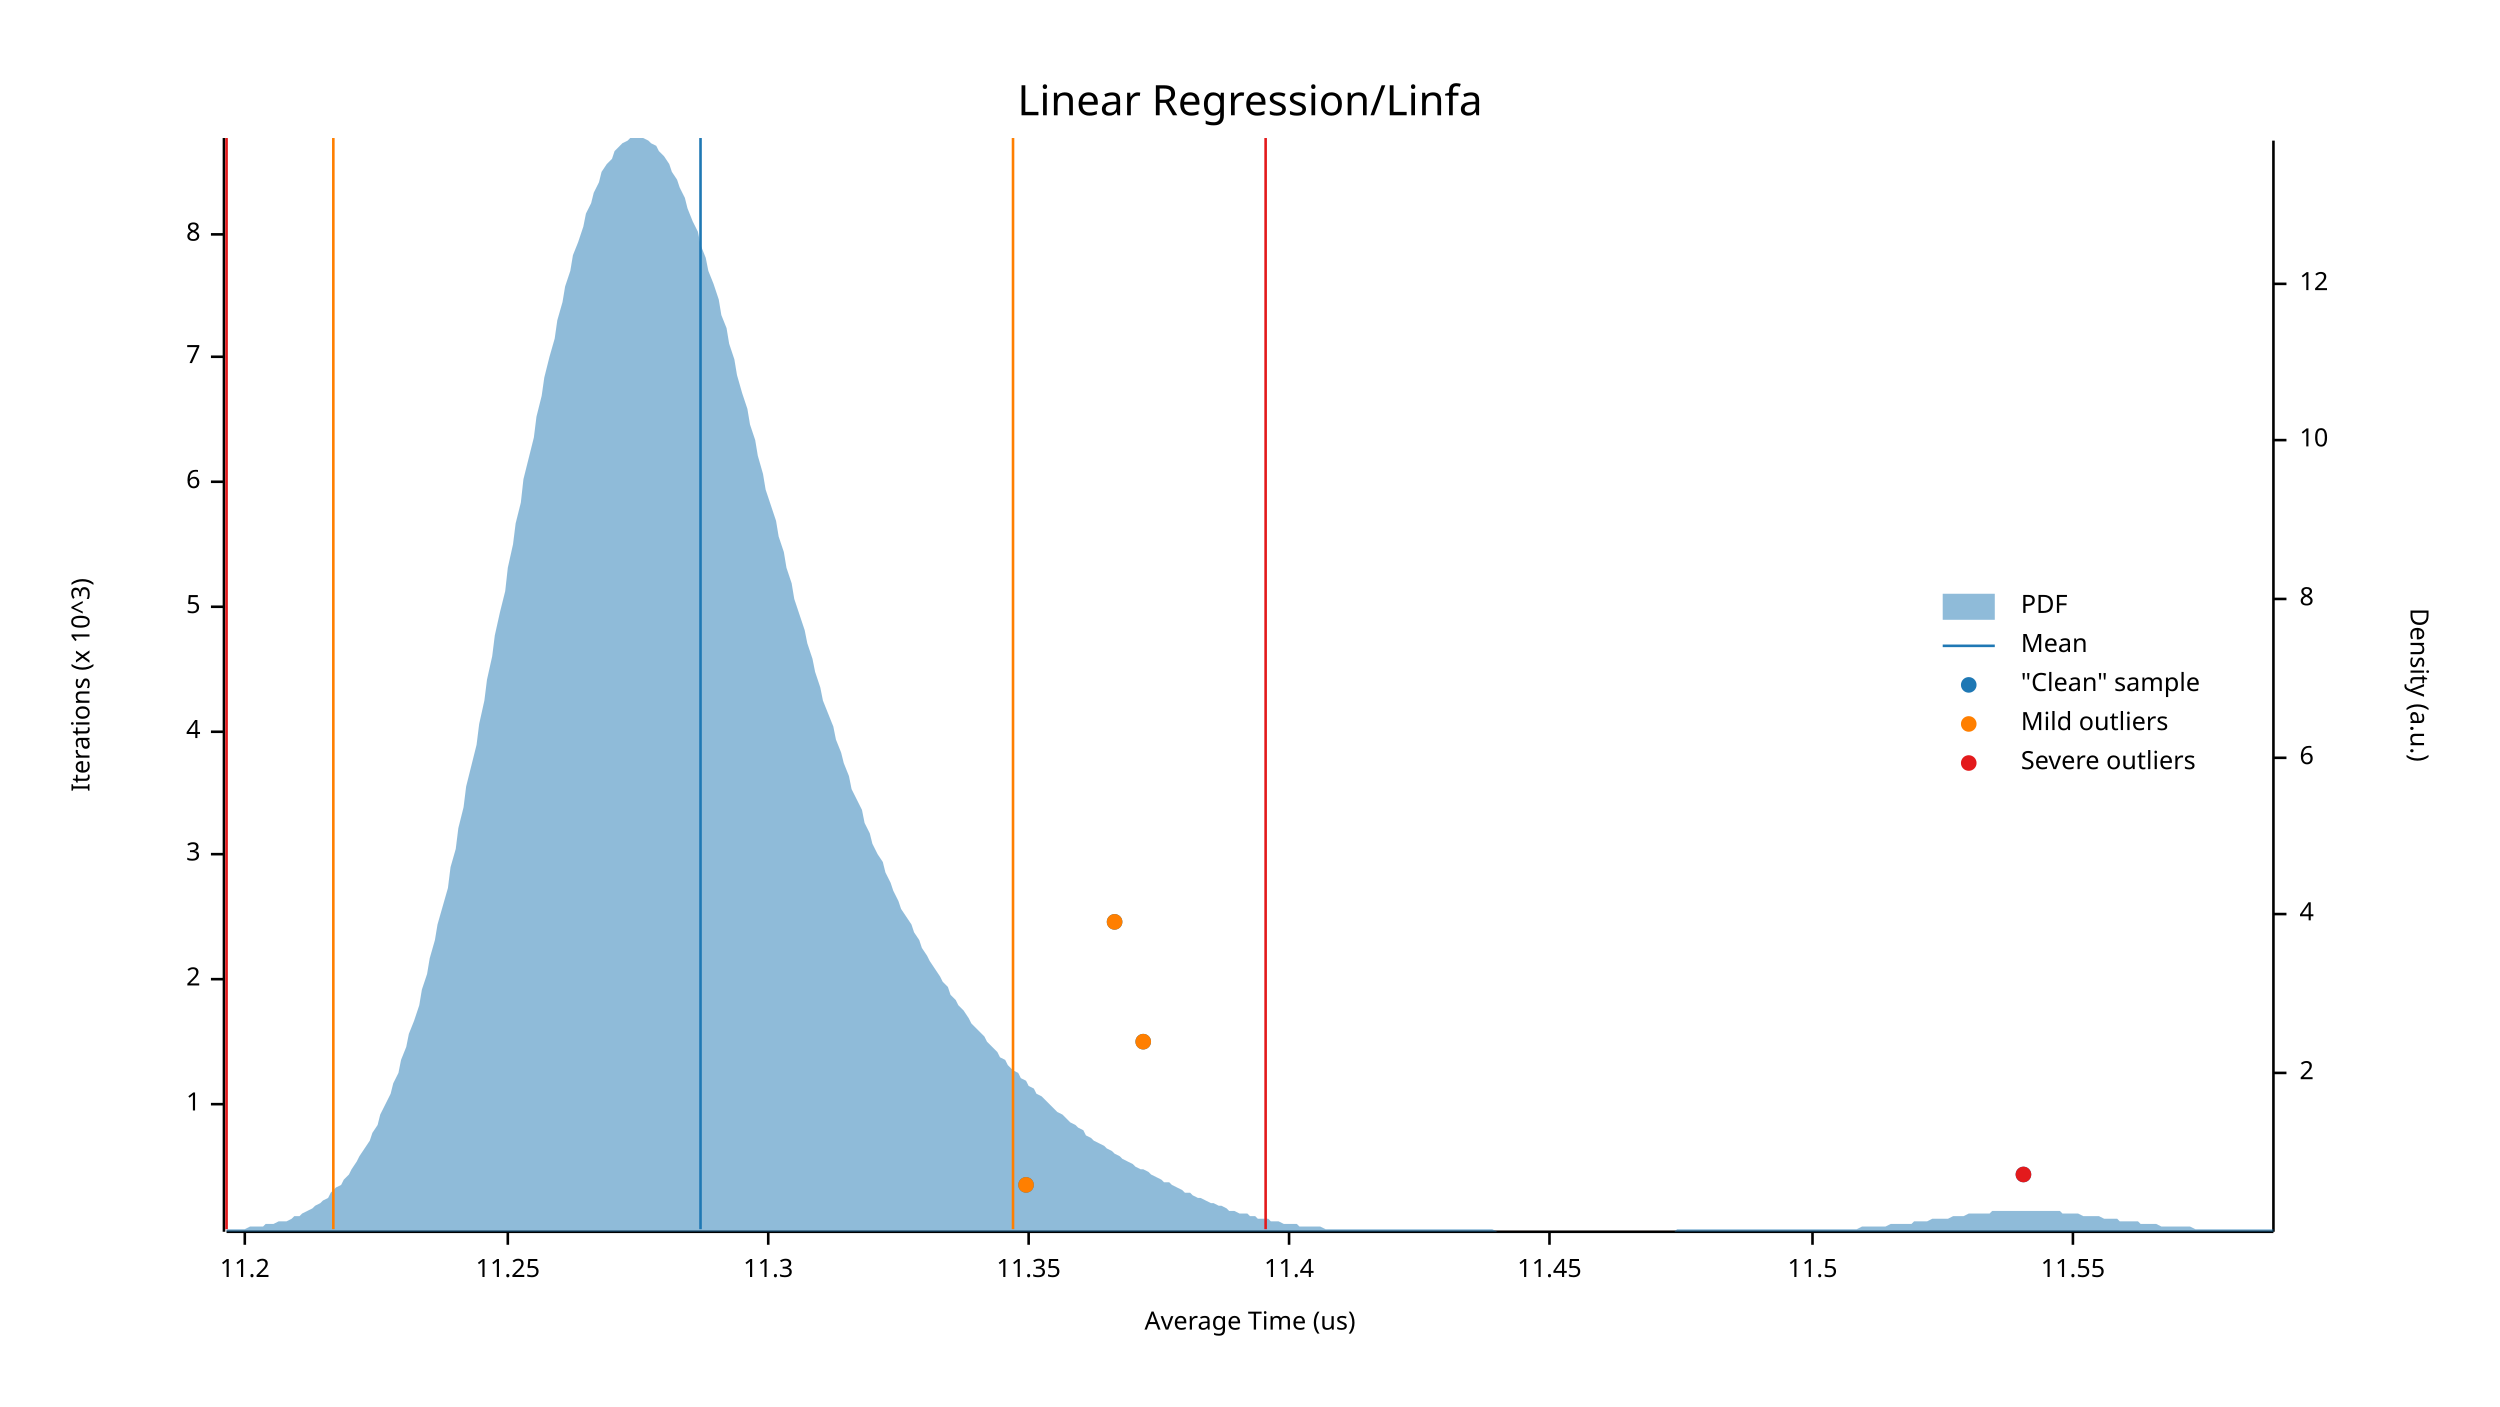
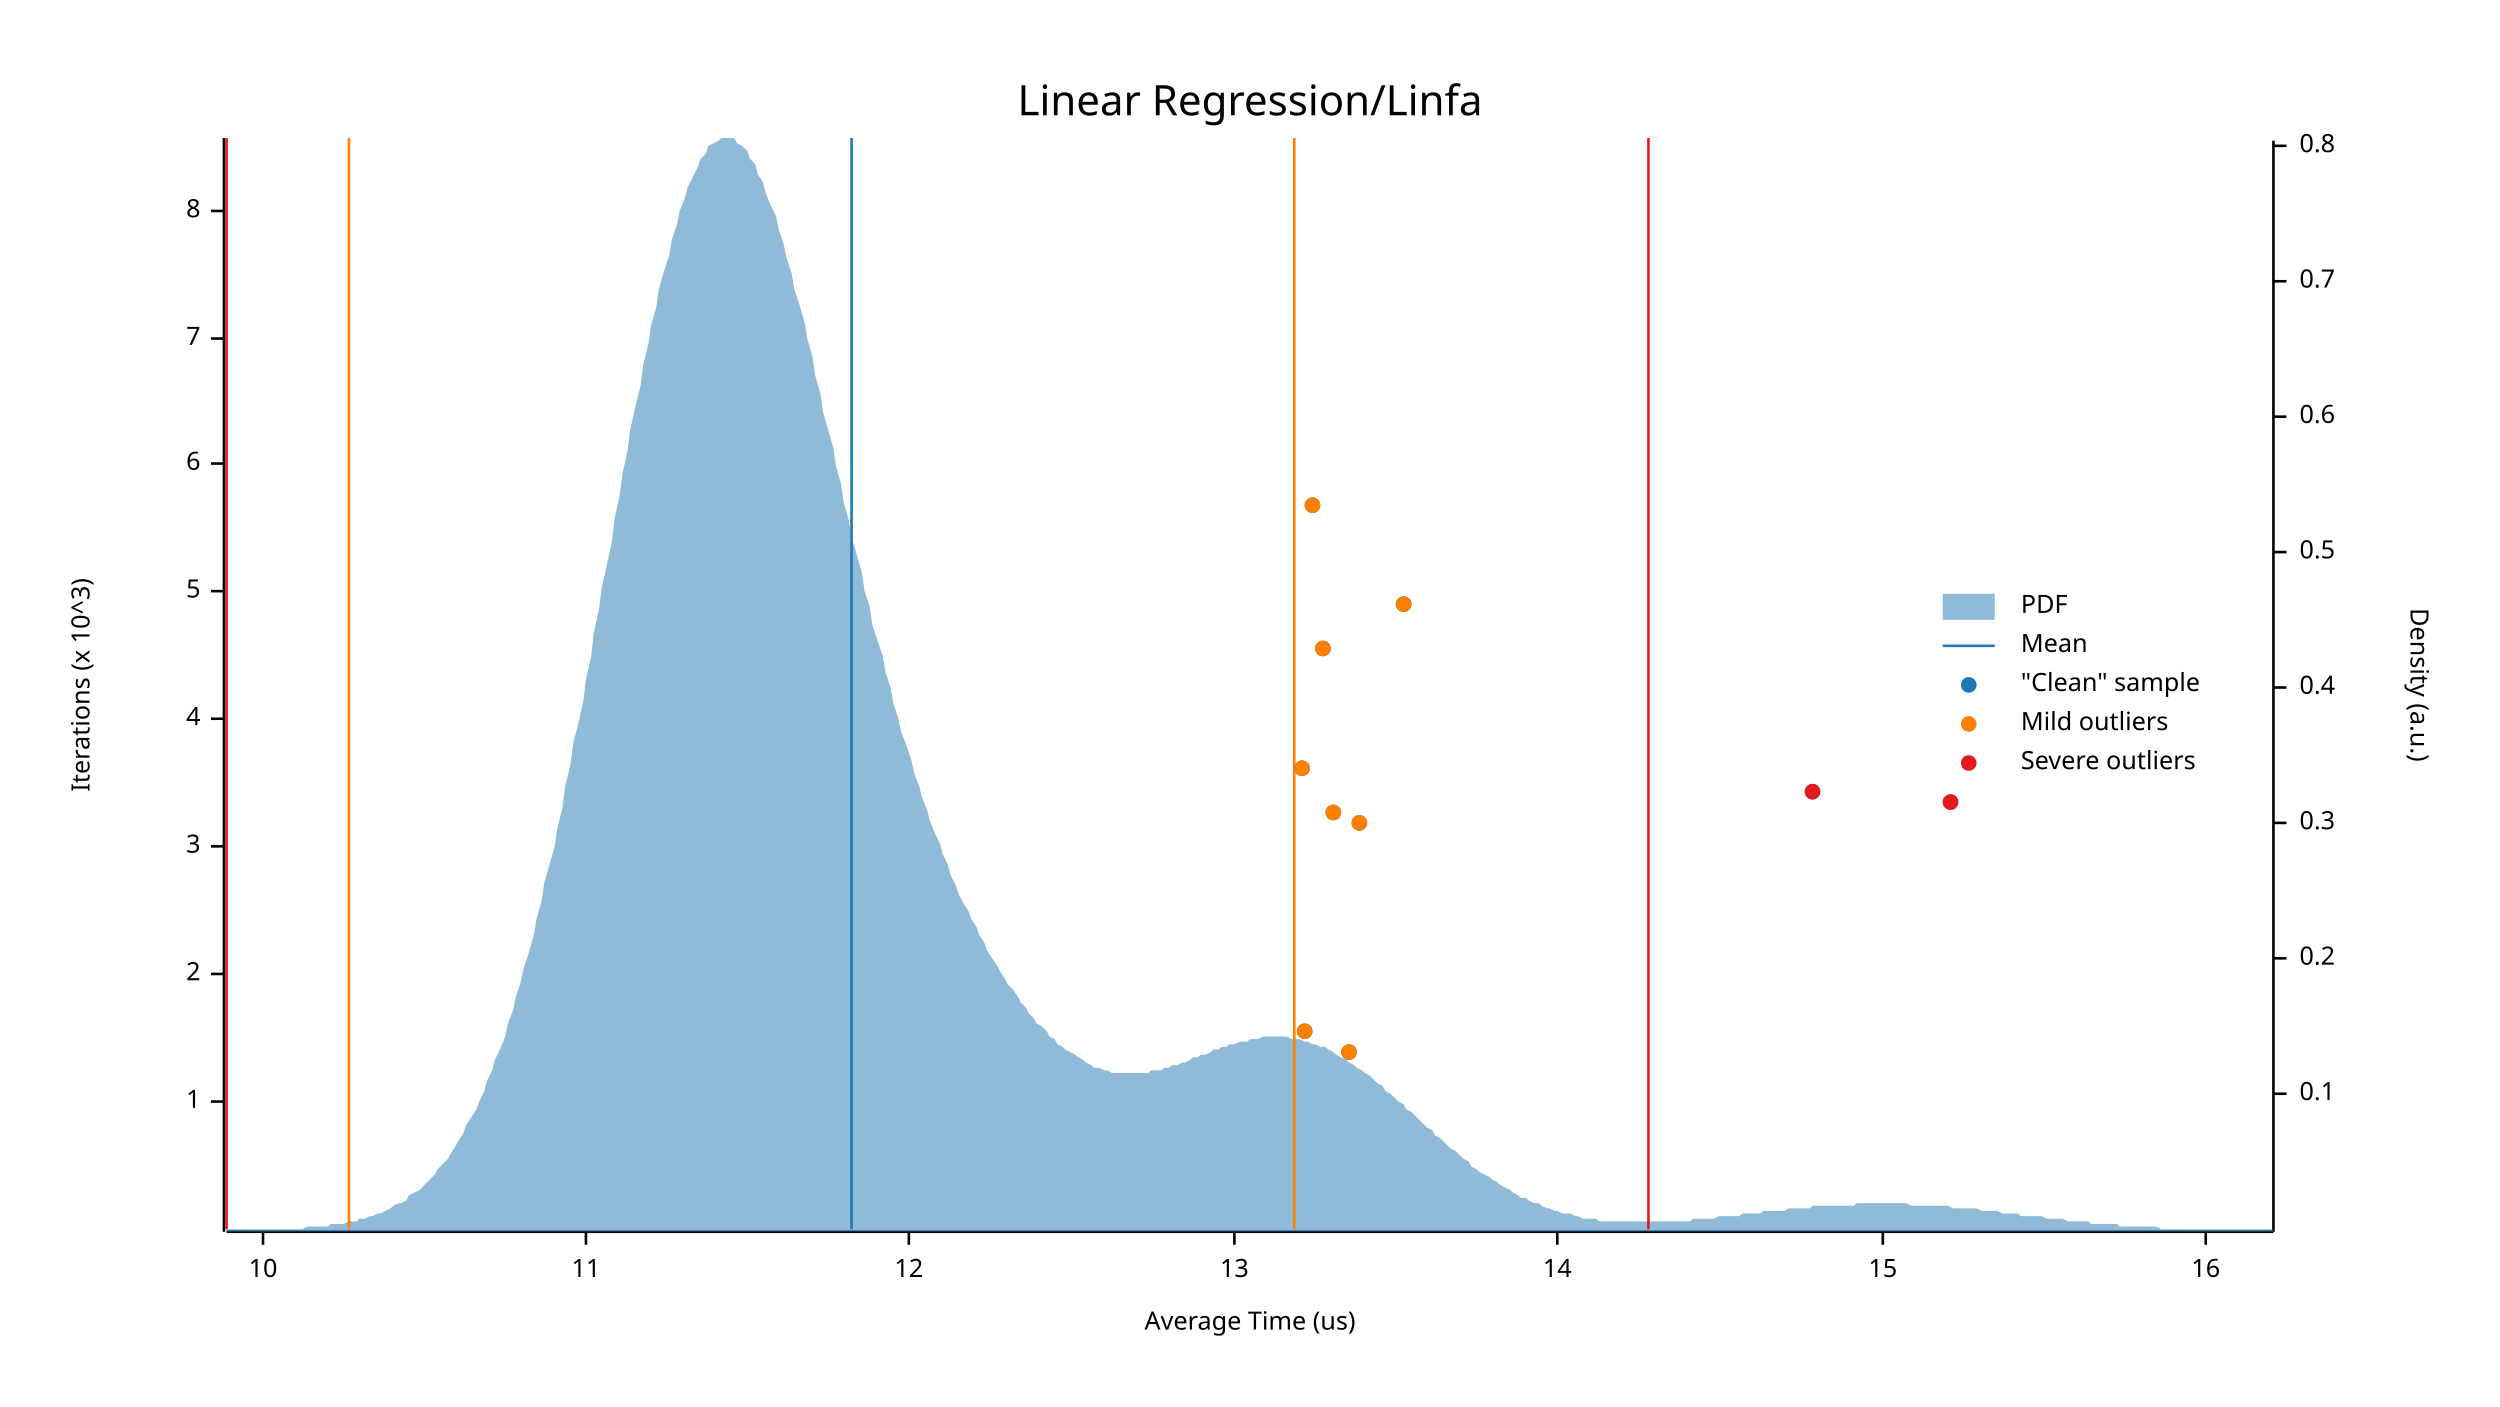
<svg xmlns="http://www.w3.org/2000/svg" width="960" height="540" viewBox="0 0 960 540">
  <text x="480" y="32" dy="0.76em" text-anchor="middle" font-family="sans-serif" font-size="16.129" opacity="1" fill="#000000">
Linear Regression/Linfa
</text>
  <text x="27" y="263" dy="0.76em" text-anchor="middle" font-family="sans-serif" font-size="9.677" opacity="1" fill="#000000" transform="rotate(270, 27, 263)">
Iterations (x 10^3)
</text>
  <text x="480" y="513" dy="-0.5ex" text-anchor="middle" font-family="sans-serif" font-size="9.677" opacity="1" fill="#000000">
Average Time (us)
</text>
  <polyline fill="none" opacity="1" stroke="#000000" stroke-width="1" points="86,53 86,473 " />
-   <text x="77" y="424" dy="0.5ex" text-anchor="end" font-family="sans-serif" font-size="9.677" opacity="1" fill="#000000">
+   <text x="77" y="423" dy="0.5ex" text-anchor="end" font-family="sans-serif" font-size="9.677" opacity="1" fill="#000000">
1
</text>
-   <polyline fill="none" opacity="1" stroke="#000000" stroke-width="1" points="81,424 86,424 " />
-   <text x="77" y="376" dy="0.5ex" text-anchor="end" font-family="sans-serif" font-size="9.677" opacity="1" fill="#000000">
+   <polyline fill="none" opacity="1" stroke="#000000" stroke-width="1" points="81,423 86,423 " />
+   <text x="77" y="374" dy="0.5ex" text-anchor="end" font-family="sans-serif" font-size="9.677" opacity="1" fill="#000000">
2
</text>
-   <polyline fill="none" opacity="1" stroke="#000000" stroke-width="1" points="81,376 86,376 " />
-   <text x="77" y="328" dy="0.5ex" text-anchor="end" font-family="sans-serif" font-size="9.677" opacity="1" fill="#000000">
+   <polyline fill="none" opacity="1" stroke="#000000" stroke-width="1" points="81,374 86,374 " />
+   <text x="77" y="325" dy="0.5ex" text-anchor="end" font-family="sans-serif" font-size="9.677" opacity="1" fill="#000000">
3
</text>
-   <polyline fill="none" opacity="1" stroke="#000000" stroke-width="1" points="81,328 86,328 " />
-   <text x="77" y="281" dy="0.5ex" text-anchor="end" font-family="sans-serif" font-size="9.677" opacity="1" fill="#000000">
+   <polyline fill="none" opacity="1" stroke="#000000" stroke-width="1" points="81,325 86,325 " />
+   <text x="77" y="276" dy="0.5ex" text-anchor="end" font-family="sans-serif" font-size="9.677" opacity="1" fill="#000000">
4
</text>
-   <polyline fill="none" opacity="1" stroke="#000000" stroke-width="1" points="81,281 86,281 " />
-   <text x="77" y="233" dy="0.5ex" text-anchor="end" font-family="sans-serif" font-size="9.677" opacity="1" fill="#000000">
+   <polyline fill="none" opacity="1" stroke="#000000" stroke-width="1" points="81,276 86,276 " />
+   <text x="77" y="227" dy="0.5ex" text-anchor="end" font-family="sans-serif" font-size="9.677" opacity="1" fill="#000000">
5
</text>
-   <polyline fill="none" opacity="1" stroke="#000000" stroke-width="1" points="81,233 86,233 " />
-   <text x="77" y="185" dy="0.5ex" text-anchor="end" font-family="sans-serif" font-size="9.677" opacity="1" fill="#000000">
+   <polyline fill="none" opacity="1" stroke="#000000" stroke-width="1" points="81,227 86,227 " />
+   <text x="77" y="178" dy="0.5ex" text-anchor="end" font-family="sans-serif" font-size="9.677" opacity="1" fill="#000000">
6
</text>
-   <polyline fill="none" opacity="1" stroke="#000000" stroke-width="1" points="81,185 86,185 " />
-   <text x="77" y="137" dy="0.5ex" text-anchor="end" font-family="sans-serif" font-size="9.677" opacity="1" fill="#000000">
+   <polyline fill="none" opacity="1" stroke="#000000" stroke-width="1" points="81,178 86,178 " />
+   <text x="77" y="130" dy="0.5ex" text-anchor="end" font-family="sans-serif" font-size="9.677" opacity="1" fill="#000000">
7
</text>
-   <polyline fill="none" opacity="1" stroke="#000000" stroke-width="1" points="81,137 86,137 " />
-   <text x="77" y="90" dy="0.5ex" text-anchor="end" font-family="sans-serif" font-size="9.677" opacity="1" fill="#000000">
+   <polyline fill="none" opacity="1" stroke="#000000" stroke-width="1" points="81,130 86,130 " />
+   <text x="77" y="81" dy="0.5ex" text-anchor="end" font-family="sans-serif" font-size="9.677" opacity="1" fill="#000000">
8
</text>
-   <polyline fill="none" opacity="1" stroke="#000000" stroke-width="1" points="81,90 86,90 " />
+   <polyline fill="none" opacity="1" stroke="#000000" stroke-width="1" points="81,81 86,81 " />
  <polyline fill="none" opacity="1" stroke="#000000" stroke-width="1" points="87,473 873,473 " />
-   <text x="94" y="483" dy="0.76em" text-anchor="middle" font-family="sans-serif" font-size="9.677" opacity="1" fill="#000000">
- 11.2
+   <text x="101" y="483" dy="0.76em" text-anchor="middle" font-family="sans-serif" font-size="9.677" opacity="1" fill="#000000">
+ 10
</text>
-   <polyline fill="none" opacity="1" stroke="#000000" stroke-width="1" points="94,473 94,478 " />
-   <text x="195" y="483" dy="0.76em" text-anchor="middle" font-family="sans-serif" font-size="9.677" opacity="1" fill="#000000">
- 11.25
+   <polyline fill="none" opacity="1" stroke="#000000" stroke-width="1" points="101,473 101,478 " />
+   <text x="225" y="483" dy="0.76em" text-anchor="middle" font-family="sans-serif" font-size="9.677" opacity="1" fill="#000000">
+ 11
</text>
-   <polyline fill="none" opacity="1" stroke="#000000" stroke-width="1" points="195,473 195,478 " />
-   <text x="295" y="483" dy="0.76em" text-anchor="middle" font-family="sans-serif" font-size="9.677" opacity="1" fill="#000000">
- 11.3
+   <polyline fill="none" opacity="1" stroke="#000000" stroke-width="1" points="225,473 225,478 " />
+   <text x="349" y="483" dy="0.76em" text-anchor="middle" font-family="sans-serif" font-size="9.677" opacity="1" fill="#000000">
+ 12
</text>
-   <polyline fill="none" opacity="1" stroke="#000000" stroke-width="1" points="295,473 295,478 " />
-   <text x="395" y="483" dy="0.76em" text-anchor="middle" font-family="sans-serif" font-size="9.677" opacity="1" fill="#000000">
- 11.35
+   <polyline fill="none" opacity="1" stroke="#000000" stroke-width="1" points="349,473 349,478 " />
+   <text x="474" y="483" dy="0.76em" text-anchor="middle" font-family="sans-serif" font-size="9.677" opacity="1" fill="#000000">
+ 13
</text>
-   <polyline fill="none" opacity="1" stroke="#000000" stroke-width="1" points="395,473 395,478 " />
-   <text x="495" y="483" dy="0.76em" text-anchor="middle" font-family="sans-serif" font-size="9.677" opacity="1" fill="#000000">
- 11.4
+   <polyline fill="none" opacity="1" stroke="#000000" stroke-width="1" points="474,473 474,478 " />
+   <text x="598" y="483" dy="0.76em" text-anchor="middle" font-family="sans-serif" font-size="9.677" opacity="1" fill="#000000">
+ 14
</text>
-   <polyline fill="none" opacity="1" stroke="#000000" stroke-width="1" points="495,473 495,478 " />
-   <text x="595" y="483" dy="0.76em" text-anchor="middle" font-family="sans-serif" font-size="9.677" opacity="1" fill="#000000">
- 11.45
+   <polyline fill="none" opacity="1" stroke="#000000" stroke-width="1" points="598,473 598,478 " />
+   <text x="723" y="483" dy="0.76em" text-anchor="middle" font-family="sans-serif" font-size="9.677" opacity="1" fill="#000000">
+ 15
</text>
-   <polyline fill="none" opacity="1" stroke="#000000" stroke-width="1" points="595,473 595,478 " />
-   <text x="696" y="483" dy="0.76em" text-anchor="middle" font-family="sans-serif" font-size="9.677" opacity="1" fill="#000000">
- 11.5
+   <polyline fill="none" opacity="1" stroke="#000000" stroke-width="1" points="723,473 723,478 " />
+   <text x="847" y="483" dy="0.76em" text-anchor="middle" font-family="sans-serif" font-size="9.677" opacity="1" fill="#000000">
+ 16
</text>
-   <polyline fill="none" opacity="1" stroke="#000000" stroke-width="1" points="696,473 696,478 " />
-   <text x="796" y="483" dy="0.76em" text-anchor="middle" font-family="sans-serif" font-size="9.677" opacity="1" fill="#000000">
- 11.55
- </text>
-   <polyline fill="none" opacity="1" stroke="#000000" stroke-width="1" points="796,473 796,478 " />
+   <polyline fill="none" opacity="1" stroke="#000000" stroke-width="1" points="847,473 847,478 " />
  <text x="933" y="263" dy="0.76em" text-anchor="middle" font-family="sans-serif" font-size="9.677" opacity="1" fill="#000000" transform="rotate(90, 933, 263)">
Density (a.u.)
</text>
  <polyline fill="none" opacity="1" stroke="#000000" stroke-width="1" points="873,54 873,473 " />
-   <text x="883" y="412" dy="0.5ex" text-anchor="start" font-family="sans-serif" font-size="9.677" opacity="1" fill="#000000">
- 2
+   <text x="883" y="420" dy="0.5ex" text-anchor="start" font-family="sans-serif" font-size="9.677" opacity="1" fill="#000000">
+ 0.1
</text>
-   <polyline fill="none" opacity="1" stroke="#000000" stroke-width="1" points="873,412 878,412 " />
-   <text x="883" y="351" dy="0.5ex" text-anchor="start" font-family="sans-serif" font-size="9.677" opacity="1" fill="#000000">
- 4
+   <polyline fill="none" opacity="1" stroke="#000000" stroke-width="1" points="873,420 878,420 " />
+   <text x="883" y="368" dy="0.5ex" text-anchor="start" font-family="sans-serif" font-size="9.677" opacity="1" fill="#000000">
+ 0.2
</text>
-   <polyline fill="none" opacity="1" stroke="#000000" stroke-width="1" points="873,351 878,351 " />
-   <text x="883" y="291" dy="0.5ex" text-anchor="start" font-family="sans-serif" font-size="9.677" opacity="1" fill="#000000">
- 6
+   <polyline fill="none" opacity="1" stroke="#000000" stroke-width="1" points="873,368 878,368 " />
+   <text x="883" y="316" dy="0.5ex" text-anchor="start" font-family="sans-serif" font-size="9.677" opacity="1" fill="#000000">
+ 0.3
</text>
-   <polyline fill="none" opacity="1" stroke="#000000" stroke-width="1" points="873,291 878,291 " />
-   <text x="883" y="230" dy="0.5ex" text-anchor="start" font-family="sans-serif" font-size="9.677" opacity="1" fill="#000000">
- 8
+   <polyline fill="none" opacity="1" stroke="#000000" stroke-width="1" points="873,316 878,316 " />
+   <text x="883" y="264" dy="0.5ex" text-anchor="start" font-family="sans-serif" font-size="9.677" opacity="1" fill="#000000">
+ 0.4
</text>
-   <polyline fill="none" opacity="1" stroke="#000000" stroke-width="1" points="873,230 878,230 " />
-   <text x="883" y="169" dy="0.5ex" text-anchor="start" font-family="sans-serif" font-size="9.677" opacity="1" fill="#000000">
- 10
+   <polyline fill="none" opacity="1" stroke="#000000" stroke-width="1" points="873,264 878,264 " />
+   <text x="883" y="212" dy="0.5ex" text-anchor="start" font-family="sans-serif" font-size="9.677" opacity="1" fill="#000000">
+ 0.5
</text>
-   <polyline fill="none" opacity="1" stroke="#000000" stroke-width="1" points="873,169 878,169 " />
-   <text x="883" y="109" dy="0.5ex" text-anchor="start" font-family="sans-serif" font-size="9.677" opacity="1" fill="#000000">
- 12
+   <polyline fill="none" opacity="1" stroke="#000000" stroke-width="1" points="873,212 878,212 " />
+   <text x="883" y="160" dy="0.5ex" text-anchor="start" font-family="sans-serif" font-size="9.677" opacity="1" fill="#000000">
+ 0.6
</text>
-   <polyline fill="none" opacity="1" stroke="#000000" stroke-width="1" points="873,109 878,109 " />
-   <polygon opacity="0.5" fill="#1F78B4" points="87,472 88,472 90,472 91,472 93,472 94,472 96,471 98,471 99,471 101,471 102,470 104,470 105,470 107,469 109,469 110,469 112,468 113,467 115,467 116,466 118,465 120,464 121,463 123,462 124,461 126,460 127,458 129,456 131,455 132,453 134,451 135,449 137,446 138,444 140,441 142,438 143,435 145,432 146,428 148,424 150,420 151,416 153,412 154,407 156,402 157,397 159,392 161,386 162,380 164,374 165,368 167,361 168,355 170,348 172,341 173,333 175,326 176,318 178,310 179,302 181,294 183,286 184,278 186,269 187,261 189,252 190,244 192,235 194,227 195,218 197,209 198,201 200,193 201,184 203,176 205,168 206,160 208,152 209,145 211,137 213,130 214,123 216,116 217,110 219,104 220,98 222,93 224,87 225,82 227,78 228,74 230,70 231,66 233,63 235,61 236,58 238,56 239,55 241,54 242,53 244,53 246,53 247,53 249,54 250,55 252,56 253,58 255,60 257,63 258,66 260,69 261,72 263,76 264,80 266,85 268,89 269,94 271,99 272,104 274,109 276,115 277,121 279,126 280,132 282,138 283,144 285,151 287,157 288,163 290,169 291,175 293,182 294,188 296,194 298,200 299,206 301,212 302,218 304,224 305,230 307,236 309,242 310,247 312,253 313,258 315,264 316,269 318,274 320,279 321,284 323,289 324,293 326,298 327,303 329,307 331,311 332,316 334,320 335,324 337,328 339,331 340,335 342,339 343,342 345,346 346,349 348,352 350,355 351,358 353,361 354,364 356,367 357,369 359,372 361,375 362,377 364,379 365,382 367,384 368,386 370,388 372,391 373,393 375,395 376,396 378,398 379,400 381,402 383,404 384,406 386,407 387,409 389,411 391,412 392,414 394,415 395,417 397,418 398,420 400,421 402,423 403,424 405,426 406,427 408,428 409,429 411,431 413,432 414,433 416,434 417,436 419,437 420,438 422,439 424,440 425,441 427,442 428,443 430,444 431,445 433,446 435,447 436,448 438,449 439,449 441,450 442,451 444,452 446,453 447,454 449,454 450,455 452,456 454,457 455,458 457,458 458,459 460,460 461,460 463,461 465,462 466,462 468,463 469,463 471,464 472,465 474,465 476,466 477,466 479,466 480,467 482,467 483,468 485,468 487,468 488,469 490,469 491,469 493,470 494,470 496,470 498,470 499,471 501,471 502,471 504,471 505,471 507,471 509,472 510,472 512,472 513,472 515,472 517,472 518,472 520,472 521,472 523,472 524,472 526,472 528,472 529,472 531,472 532,472 534,472 535,472 537,472 539,472 540,472 542,472 543,472 545,472 546,472 548,472 550,472 551,472 553,472 554,472 556,472 557,472 559,472 561,472 562,472 564,472 565,472 567,472 568,472 570,472 572,472 573,472 575,473 576,473 578,473 580,473 581,473 583,473 584,473 586,473 587,473 589,473 591,473 592,473 594,473 595,473 597,473 598,473 600,473 602,473 603,473 605,473 606,473 608,473 609,473 611,473 613,473 614,473 616,473 617,473 619,473 620,473 622,473 624,473 625,473 627,473 628,473 630,473 632,473 633,473 635,473 636,473 638,473 639,473 641,473 643,473 644,472 646,472 647,472 649,472 650,472 652,472 654,472 655,472 657,472 658,472 660,472 661,472 663,472 665,472 666,472 668,472 669,472 671,472 672,472 674,472 676,472 677,472 679,472 680,472 682,472 683,472 685,472 687,472 688,472 690,472 691,472 693,472 695,472 696,472 698,472 699,472 701,472 702,472 704,472 706,472 707,472 709,472 710,472 712,472 713,472 715,471 717,471 718,471 720,471 721,471 723,471 724,471 726,470 728,470 729,470 731,470 732,470 734,470 735,469 737,469 739,469 740,469 742,468 743,468 745,468 746,468 748,468 750,467 751,467 753,467 754,467 756,466 758,466 759,466 761,466 762,466 764,466 765,465 767,465 769,465 770,465 772,465 773,465 775,465 776,465 778,465 780,465 781,465 783,465 784,465 786,465 787,465 789,465 791,465 792,466 794,466 795,466 797,466 798,466 800,467 802,467 803,467 805,467 806,467 808,468 809,468 811,468 813,468 814,469 816,469 817,469 819,469 821,469 822,470 824,470 825,470 827,470 828,470 830,471 832,471 833,471 835,471 836,471 838,471 839,471 841,471 843,472 844,472 846,472 847,472 849,472 850,472 852,472 854,472 855,472 857,472 858,472 860,472 861,472 863,472 865,472 866,472 868,472 869,472 871,472 873,472 873,473 87,473 " />
-   <polyline fill="none" opacity="1" stroke="#1F78B4" stroke-width="1" points="269,472 269,53 " />
-   <polyline fill="none" opacity="1" stroke="#FF7F00" stroke-width="1" points="128,472 128,53 " />
-   <polyline fill="none" opacity="1" stroke="#FF7F00" stroke-width="1" points="389,472 389,53 " />
+   <polyline fill="none" opacity="1" stroke="#000000" stroke-width="1" points="873,160 878,160 " />
+   <text x="883" y="108" dy="0.5ex" text-anchor="start" font-family="sans-serif" font-size="9.677" opacity="1" fill="#000000">
+ 0.7
+ </text>
+   <polyline fill="none" opacity="1" stroke="#000000" stroke-width="1" points="873,108 878,108 " />
+   <text x="883" y="56" dy="0.5ex" text-anchor="start" font-family="sans-serif" font-size="9.677" opacity="1" fill="#000000">
+ 0.8
+ </text>
+   <polyline fill="none" opacity="1" stroke="#000000" stroke-width="1" points="873,56 878,56 " />
+   <polygon opacity="0.5" fill="#1F78B4" points="87,472 88,472 90,472 91,472 93,472 94,472 96,472 98,472 99,472 101,472 102,472 104,472 105,472 107,472 109,472 110,472 112,472 113,472 115,472 116,472 118,471 120,471 121,471 123,471 124,471 126,471 127,470 129,470 131,470 132,470 134,469 135,469 137,469 138,468 140,468 142,467 143,467 145,466 146,466 148,465 150,464 151,463 153,462 154,462 156,461 157,459 159,458 161,457 162,456 164,454 165,453 167,451 168,449 170,447 172,445 173,443 175,440 176,438 178,435 179,432 181,429 183,426 184,423 186,419 187,415 189,411 190,407 192,403 194,398 195,393 197,388 198,383 200,377 201,372 203,366 205,359 206,353 208,346 209,339 211,332 213,325 214,318 216,310 217,302 219,294 220,286 222,278 224,269 225,261 227,252 228,243 230,234 231,226 233,217 235,208 236,199 238,190 239,182 241,173 242,165 244,156 246,148 247,140 249,132 250,125 252,118 253,111 255,104 257,98 258,92 260,86 261,81 263,76 264,72 266,68 268,64 269,61 271,59 272,56 274,55 276,54 277,53 279,53 280,53 282,53 283,55 285,56 287,58 288,61 290,63 291,67 293,70 294,74 296,79 298,83 299,88 301,94 302,99 304,105 305,111 307,117 309,124 310,130 312,137 313,144 315,151 316,158 318,165 320,172 321,179 323,186 324,193 326,200 327,206 329,213 331,220 332,227 334,233 335,240 337,246 339,252 340,258 342,264 343,270 345,276 346,281 348,286 350,292 351,297 353,302 354,306 356,311 357,315 359,320 361,324 362,328 364,332 365,336 367,340 368,343 370,347 372,350 373,353 375,356 376,359 378,362 379,365 381,368 383,371 384,373 386,376 387,378 389,380 391,383 392,385 394,387 395,389 397,391 398,393 400,394 402,396 403,398 405,399 406,401 408,402 409,403 411,404 413,405 414,406 416,407 417,408 419,409 420,410 422,410 424,411 425,411 427,412 428,412 430,412 431,412 433,412 435,412 436,412 438,412 439,412 441,412 442,411 444,411 446,411 447,410 449,410 450,409 452,409 454,408 455,408 457,407 458,406 460,406 461,405 463,405 465,404 466,403 468,403 469,402 471,402 472,401 474,401 476,400 477,400 479,400 480,399 482,399 483,399 485,398 487,398 488,398 490,398 491,398 493,398 494,398 496,399 498,399 499,399 501,400 502,400 504,401 505,401 507,402 509,402 510,403 512,404 513,405 515,406 517,407 518,408 520,409 521,410 523,411 524,412 526,413 528,415 529,416 531,417 532,419 534,420 535,421 537,423 539,424 540,426 542,427 543,428 545,430 546,431 548,433 550,434 551,436 553,437 554,438 556,440 557,441 559,442 561,444 562,445 564,446 565,448 567,449 568,450 570,451 572,452 573,453 575,454 576,455 578,456 580,457 581,458 583,459 584,460 586,460 587,461 589,462 591,462 592,463 594,464 595,464 597,465 598,465 600,466 602,466 603,466 605,467 606,467 608,468 609,468 611,468 613,468 614,469 616,469 617,469 619,469 620,469 622,469 624,469 625,469 627,469 628,469 630,469 632,469 633,469 635,469 636,469 638,469 639,469 641,469 643,469 644,469 646,469 647,469 649,469 650,468 652,468 654,468 655,468 657,468 658,468 660,467 661,467 663,467 665,467 666,467 668,467 669,466 671,466 672,466 674,466 676,466 677,465 679,465 680,465 682,465 683,465 685,465 687,464 688,464 690,464 691,464 693,464 695,464 696,463 698,463 699,463 701,463 702,463 704,463 706,463 707,463 709,463 710,463 712,463 713,462 715,462 717,462 718,462 720,462 721,462 723,462 724,462 726,462 728,462 729,462 731,462 732,462 734,463 735,463 737,463 739,463 740,463 742,463 743,463 745,463 746,463 748,463 750,464 751,464 753,464 754,464 756,464 758,464 759,464 761,465 762,465 764,465 765,465 767,465 769,466 770,466 772,466 773,466 775,466 776,467 778,467 780,467 781,467 783,467 784,467 786,468 787,468 789,468 791,468 792,468 794,469 795,469 797,469 798,469 800,469 802,469 803,470 805,470 806,470 808,470 809,470 811,470 813,470 814,471 816,471 817,471 819,471 821,471 822,471 824,471 825,471 827,471 828,471 830,472 832,472 833,472 835,472 836,472 838,472 839,472 841,472 843,472 844,472 846,472 847,472 849,472 850,472 852,472 854,472 855,472 857,472 858,472 860,472 861,472 863,472 865,472 866,472 868,472 869,472 871,472 873,472 873,473 87,473 " />
+   <polyline fill="none" opacity="1" stroke="#1F78B4" stroke-width="1" points="327,472 327,53 " />
+   <polyline fill="none" opacity="1" stroke="#FF7F00" stroke-width="1" points="134,472 134,53 " />
+   <polyline fill="none" opacity="1" stroke="#FF7F00" stroke-width="1" points="497,472 497,53 " />
  <polyline fill="none" opacity="1" stroke="#E31A1C" stroke-width="1" points="87,472 87,53 " />
-   <polyline fill="none" opacity="1" stroke="#E31A1C" stroke-width="1" points="486,472 486,53 " />
-   <circle cx="394" cy="455" r="3" opacity="1" fill="#1F78B4" stroke="none" stroke-width="1" />
-   <circle cx="777" cy="451" r="3" opacity="1" fill="#1F78B4" stroke="none" stroke-width="1" />
-   <circle cx="439" cy="400" r="3" opacity="1" fill="#1F78B4" stroke="none" stroke-width="1" />
-   <circle cx="428" cy="354" r="3" opacity="1" fill="#1F78B4" stroke="none" stroke-width="1" />
-   <circle cx="394" cy="455" r="3" opacity="1" fill="#FF7F00" stroke="none" stroke-width="1" />
-   <circle cx="439" cy="400" r="3" opacity="1" fill="#FF7F00" stroke="none" stroke-width="1" />
-   <circle cx="428" cy="354" r="3" opacity="1" fill="#FF7F00" stroke="none" stroke-width="1" />
-   <circle cx="777" cy="451" r="3" opacity="1" fill="#E31A1C" stroke="none" stroke-width="1" />
+   <polyline fill="none" opacity="1" stroke="#E31A1C" stroke-width="1" points="633,472 633,53 " />
+   <circle cx="518" cy="404" r="3" opacity="1" fill="#1F78B4" stroke="none" stroke-width="1" />
+   <circle cx="501" cy="396" r="3" opacity="1" fill="#1F78B4" stroke="none" stroke-width="1" />
+   <circle cx="522" cy="316" r="3" opacity="1" fill="#1F78B4" stroke="none" stroke-width="1" />
+   <circle cx="512" cy="312" r="3" opacity="1" fill="#1F78B4" stroke="none" stroke-width="1" />
+   <circle cx="749" cy="308" r="3" opacity="1" fill="#1F78B4" stroke="none" stroke-width="1" />
+   <circle cx="696" cy="304" r="3" opacity="1" fill="#1F78B4" stroke="none" stroke-width="1" />
+   <circle cx="500" cy="295" r="3" opacity="1" fill="#1F78B4" stroke="none" stroke-width="1" />
+   <circle cx="508" cy="249" r="3" opacity="1" fill="#1F78B4" stroke="none" stroke-width="1" />
+   <circle cx="539" cy="232" r="3" opacity="1" fill="#1F78B4" stroke="none" stroke-width="1" />
+   <circle cx="504" cy="194" r="3" opacity="1" fill="#1F78B4" stroke="none" stroke-width="1" />
+   <circle cx="518" cy="404" r="3" opacity="1" fill="#FF7F00" stroke="none" stroke-width="1" />
+   <circle cx="501" cy="396" r="3" opacity="1" fill="#FF7F00" stroke="none" stroke-width="1" />
+   <circle cx="522" cy="316" r="3" opacity="1" fill="#FF7F00" stroke="none" stroke-width="1" />
+   <circle cx="512" cy="312" r="3" opacity="1" fill="#FF7F00" stroke="none" stroke-width="1" />
+   <circle cx="500" cy="295" r="3" opacity="1" fill="#FF7F00" stroke="none" stroke-width="1" />
+   <circle cx="508" cy="249" r="3" opacity="1" fill="#FF7F00" stroke="none" stroke-width="1" />
+   <circle cx="539" cy="232" r="3" opacity="1" fill="#FF7F00" stroke="none" stroke-width="1" />
+   <circle cx="504" cy="194" r="3" opacity="1" fill="#FF7F00" stroke="none" stroke-width="1" />
+   <circle cx="749" cy="308" r="3" opacity="1" fill="#E31A1C" stroke="none" stroke-width="1" />
+   <circle cx="696" cy="304" r="3" opacity="1" fill="#E31A1C" stroke="none" stroke-width="1" />
  <text x="776" y="228" dy="0.76em" text-anchor="start" font-family="sans-serif" font-size="9.677" opacity="1" fill="#000000">
PDF
</text>
  <text x="776" y="243" dy="0.76em" text-anchor="start" font-family="sans-serif" font-size="9.677" opacity="1" fill="#000000">
Mean
</text>
  <text x="776" y="258" dy="0.76em" text-anchor="start" font-family="sans-serif" font-size="9.677" opacity="1" fill="#000000">
"Clean" sample
</text>
  <text x="776" y="273" dy="0.76em" text-anchor="start" font-family="sans-serif" font-size="9.677" opacity="1" fill="#000000">
Mild outliers
</text>
  <text x="776" y="288" dy="0.76em" text-anchor="start" font-family="sans-serif" font-size="9.677" opacity="1" fill="#000000">
Severe outliers
</text>
  <rect x="746" y="228" width="20" height="10" opacity="0.5" fill="#1F78B4" stroke="none" />
  <polyline fill="none" opacity="1" stroke="#1F78B4" stroke-width="1" points="746,248 766,248 " />
  <circle cx="756" cy="263" r="3" opacity="1" fill="#1F78B4" stroke="none" stroke-width="1" />
  <circle cx="756" cy="278" r="3" opacity="1" fill="#FF7F00" stroke="none" stroke-width="1" />
  <circle cx="756" cy="293" r="3" opacity="1" fill="#E31A1C" stroke="none" stroke-width="1" />
</svg>
